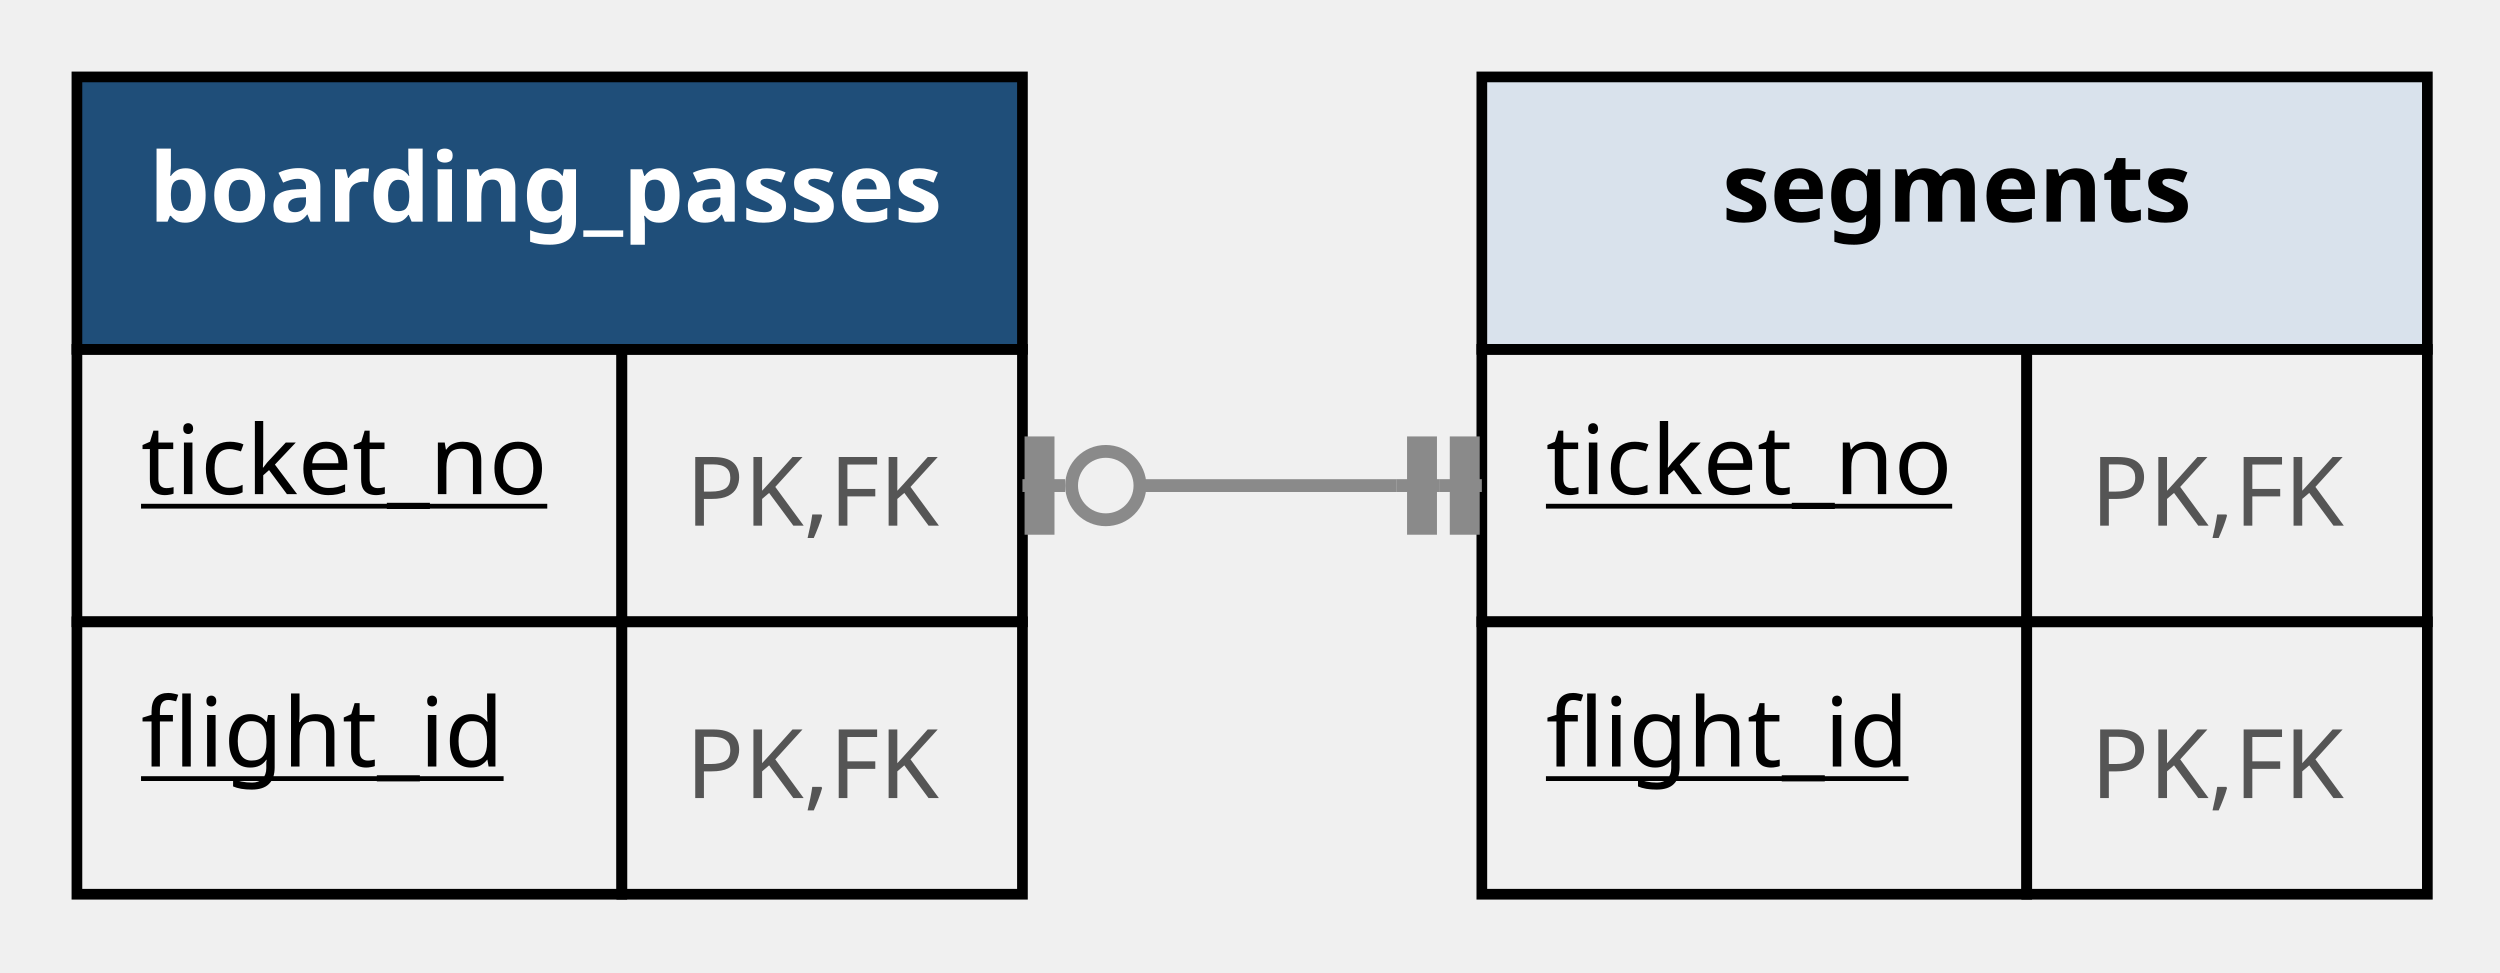
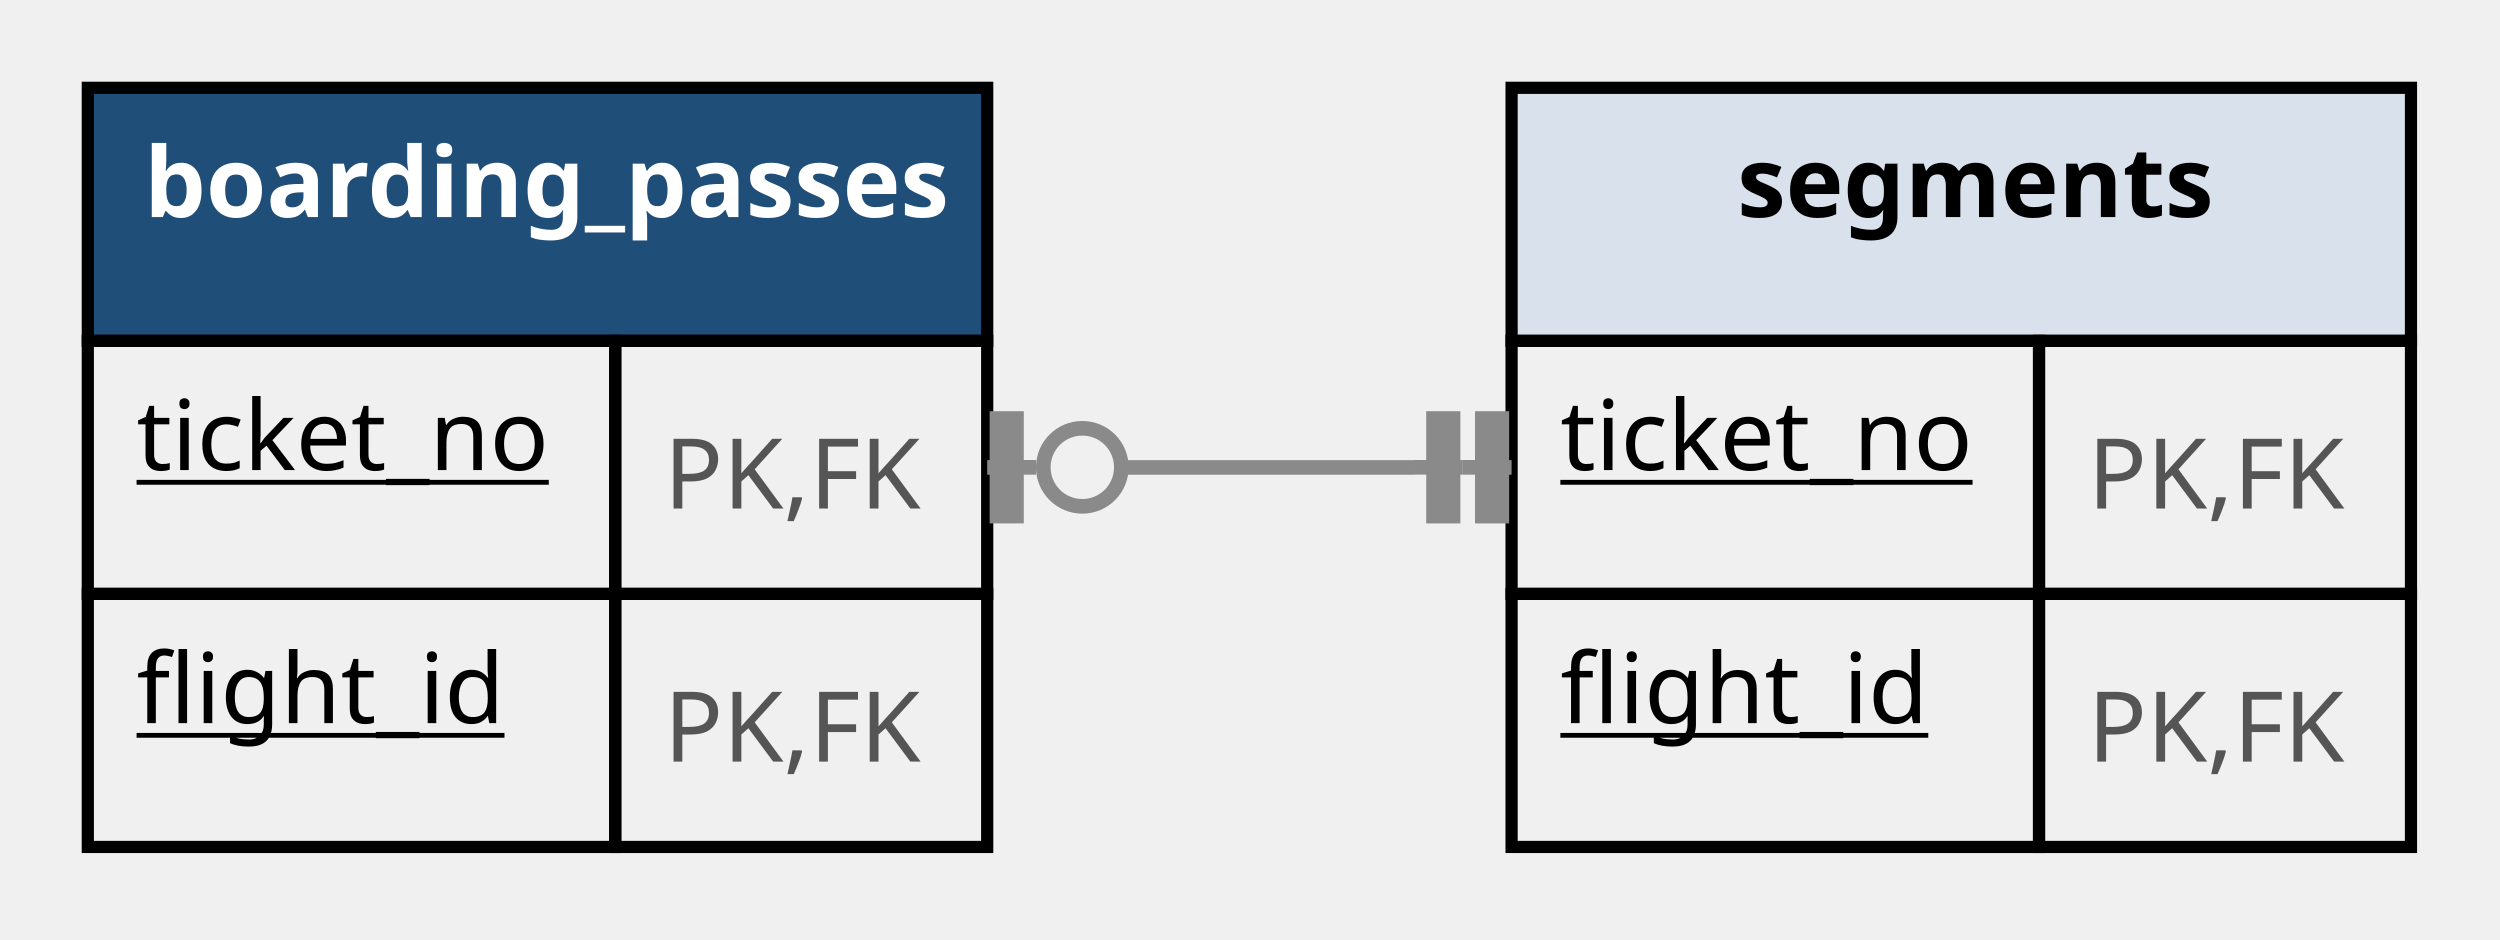
- <svg xmlns="http://www.w3.org/2000/svg" width="234pt" height="91pt" viewBox="0.00 0.00 234.00 91.00">
-   <g id="graph0" class="graph" transform="scale(1 1) rotate(0) translate(7.2 83.7)">
+ <svg xmlns="http://www.w3.org/2000/svg" width="205pt" height="77pt" viewBox="0.00 0.00 205.00 77.00">
+   <g id="graph0" class="graph" transform="scale(1 1) rotate(0) translate(7.2 69.45)">
    <g id="node1" class="node">
-       <polygon fill="#1f4e79" stroke="none" points="0,-51 0,-76.5 88.5,-76.5 88.5,-51 0,-51" />
-       <polygon fill="none" stroke="#000000" points="0,-51 0,-76.5 88.5,-76.5 88.5,-51 0,-51" />
-       <text xml:space="preserve" text-anchor="start" x="6.75" y="-62.95" font-family="Noto Sans KR" font-weight="bold" font-size="9.00" fill="#ffffff">boarding_passes</text>
-       <polygon fill="none" stroke="#000000" points="0,-25.5 0,-51 51,-51 51,-25.5 0,-25.5" />
-       <text xml:space="preserve" text-anchor="start" x="6" y="-37.45" font-family="Noto Sans KR" text-decoration="underline" font-size="9.00">ticket_no</text>
-       <polygon fill="none" stroke="#000000" points="51,-25.5 51,-51 88.5,-51 88.5,-25.5 51,-25.5" />
-       <text xml:space="preserve" text-anchor="start" x="57" y="-34.5" font-family="Noto Sans KR" font-size="9.00" fill="#555555">PK,FK</text>
-       <polygon fill="none" stroke="#000000" points="0,0 0,-25.5 51,-25.5 51,0 0,0" />
-       <text xml:space="preserve" text-anchor="start" x="6" y="-11.95" font-family="Noto Sans KR" text-decoration="underline" font-size="9.00">flight_id</text>
-       <polygon fill="none" stroke="#000000" points="51,0 51,-25.5 88.5,-25.5 88.5,0 51,0" />
-       <text xml:space="preserve" text-anchor="start" x="57" y="-9" font-family="Noto Sans KR" font-size="9.00" fill="#555555">PK,FK</text>
+       <polygon fill="#1f4e79" stroke="none" points="0,-41.5 0,-62.25 73.75,-62.25 73.75,-41.5 0,-41.5" />
+       <polygon fill="none" stroke="#000000" points="0,-41.5 0,-62.25 73.75,-62.25 73.75,-41.5 0,-41.5" />
+       <text xml:space="preserve" text-anchor="start" x="4.62" y="-51.65" font-family="Noto Sans KR" font-weight="bold" font-size="8.00" fill="#ffffff">boarding_passes</text>
+       <polygon fill="none" stroke="#000000" points="0,-20.75 0,-41.5 43.25,-41.5 43.25,-20.75 0,-20.75" />
+       <text xml:space="preserve" text-anchor="start" x="4" y="-30.9" font-family="Noto Sans KR" text-decoration="underline" font-size="8.00">ticket_no</text>
+       <polygon fill="none" stroke="#000000" points="43.25,-20.75 43.25,-41.5 73.75,-41.5 73.75,-20.75 43.25,-20.75" />
+       <text xml:space="preserve" text-anchor="start" x="47.25" y="-27.75" font-family="Noto Sans KR" font-size="8.00" fill="#555555">PK,FK</text>
+       <polygon fill="none" stroke="#000000" points="0,0 0,-20.75 43.25,-20.75 43.25,0 0,0" />
+       <text xml:space="preserve" text-anchor="start" x="4" y="-10.15" font-family="Noto Sans KR" text-decoration="underline" font-size="8.00">flight_id</text>
+       <polygon fill="none" stroke="#000000" points="43.25,0 43.25,-20.75 73.75,-20.75 73.75,0 43.25,0" />
+       <text xml:space="preserve" text-anchor="start" x="47.25" y="-7" font-family="Noto Sans KR" font-size="8.00" fill="#555555">PK,FK</text>
    </g>
    <g id="node2" class="node">
-       <polygon fill="#d9e2ec" stroke="none" points="131.5,-51 131.5,-76.5 220,-76.5 220,-51 131.5,-51" />
-       <polygon fill="none" stroke="#000000" points="131.5,-51 131.5,-76.5 220,-76.5 220,-51 131.5,-51" />
-       <text xml:space="preserve" text-anchor="start" x="154" y="-62.95" font-family="Noto Sans KR" font-weight="bold" font-size="9.00" fill="#000000">segments</text>
-       <polygon fill="none" stroke="#000000" points="131.5,-25.5 131.5,-51 182.5,-51 182.5,-25.5 131.5,-25.5" />
-       <text xml:space="preserve" text-anchor="start" x="137.5" y="-37.45" font-family="Noto Sans KR" text-decoration="underline" font-size="9.00">ticket_no</text>
-       <polygon fill="none" stroke="#000000" points="182.5,-25.5 182.5,-51 220,-51 220,-25.5 182.5,-25.5" />
-       <text xml:space="preserve" text-anchor="start" x="188.5" y="-34.5" font-family="Noto Sans KR" font-size="9.00" fill="#555555">PK,FK</text>
-       <polygon fill="none" stroke="#000000" points="131.5,0 131.5,-25.5 182.5,-25.5 182.5,0 131.5,0" />
-       <text xml:space="preserve" text-anchor="start" x="137.5" y="-11.95" font-family="Noto Sans KR" text-decoration="underline" font-size="9.00">flight_id</text>
-       <polygon fill="none" stroke="#000000" points="182.5,0 182.5,-25.5 220,-25.5 220,0 182.5,0" />
-       <text xml:space="preserve" text-anchor="start" x="188.5" y="-9" font-family="Noto Sans KR" font-size="9.00" fill="#555555">PK,FK</text>
+       <polygon fill="#d9e2ec" stroke="none" points="116.75,-41.5 116.75,-62.25 190.5,-62.25 190.5,-41.5 116.75,-41.5" />
+       <polygon fill="none" stroke="#000000" points="116.75,-41.5 116.75,-62.25 190.5,-62.25 190.5,-41.5 116.75,-41.5" />
+       <text xml:space="preserve" text-anchor="start" x="135.25" y="-51.65" font-family="Noto Sans KR" font-weight="bold" font-size="8.00" fill="#000000">segments</text>
+       <polygon fill="none" stroke="#000000" points="116.75,-20.75 116.75,-41.5 160,-41.5 160,-20.75 116.75,-20.75" />
+       <text xml:space="preserve" text-anchor="start" x="120.75" y="-30.9" font-family="Noto Sans KR" text-decoration="underline" font-size="8.00">ticket_no</text>
+       <polygon fill="none" stroke="#000000" points="160,-20.75 160,-41.5 190.5,-41.5 190.5,-20.75 160,-20.75" />
+       <text xml:space="preserve" text-anchor="start" x="164" y="-27.75" font-family="Noto Sans KR" font-size="8.00" fill="#555555">PK,FK</text>
+       <polygon fill="none" stroke="#000000" points="116.75,0 116.75,-20.75 160,-20.75 160,0 116.75,0" />
+       <text xml:space="preserve" text-anchor="start" x="120.75" y="-10.15" font-family="Noto Sans KR" text-decoration="underline" font-size="8.00">flight_id</text>
+       <polygon fill="none" stroke="#000000" points="160,0 160,-20.75 190.5,-20.75 190.5,0 160,0" />
+       <text xml:space="preserve" text-anchor="start" x="164" y="-7" font-family="Noto Sans KR" font-size="8.00" fill="#555555">PK,FK</text>
    </g>
    <g id="edge1" class="edge">
-       <path fill="none" stroke="#8a8a8a" stroke-width="1.2" d="M99.94,-38.25C108.47,-38.25 114.15,-38.25 123.52,-38.25" />
-       <polygon fill="#8a8a8a" stroke="#8a8a8a" stroke-width="1.2" points="89.3,-42.25 89.3,-34.25 90.9,-34.25 90.9,-42.25 89.3,-42.25" />
-       <polyline fill="none" stroke="#8a8a8a" stroke-width="1.2" points="88.5,-38.25 92.5,-38.25" />
-       <ellipse fill="none" stroke="#8a8a8a" stroke-width="1.2" cx="96.3" cy="-38.25" rx="3.2" ry="3.2" />
-       <polygon fill="#8a8a8a" stroke="#8a8a8a" stroke-width="1.2" points="130.7,-34.25 130.7,-42.25 129.1,-42.25 129.1,-34.25 130.7,-34.25" />
-       <polyline fill="none" stroke="#8a8a8a" stroke-width="1.2" points="131.5,-38.25 127.5,-38.25" />
-       <polygon fill="#8a8a8a" stroke="#8a8a8a" stroke-width="1.2" points="126.7,-34.25 126.7,-42.25 125.1,-42.25 125.1,-34.25 126.7,-34.25" />
-       <polyline fill="none" stroke="#8a8a8a" stroke-width="1.2" points="127.5,-38.25 123.5,-38.25" />
+       <path fill="none" stroke="#8a8a8a" stroke-width="1.2" d="M85.19,-31.12C93.72,-31.12 99.4,-31.12 108.77,-31.12" />
+       <polygon fill="#8a8a8a" stroke="#8a8a8a" stroke-width="1.2" points="74.55,-35.13 74.55,-27.13 76.15,-27.13 76.15,-35.13 74.55,-35.13" />
+       <polyline fill="none" stroke="#8a8a8a" stroke-width="1.2" points="73.75,-31.12 77.75,-31.13" />
+       <ellipse fill="none" stroke="#8a8a8a" stroke-width="1.2" cx="81.55" cy="-31.13" rx="3.2" ry="3.2" />
+       <polygon fill="#8a8a8a" stroke="#8a8a8a" stroke-width="1.2" points="115.95,-27.13 115.95,-35.13 114.35,-35.13 114.35,-27.13 115.95,-27.13" />
+       <polyline fill="none" stroke="#8a8a8a" stroke-width="1.2" points="116.75,-31.12 112.75,-31.13" />
+       <polygon fill="#8a8a8a" stroke="#8a8a8a" stroke-width="1.2" points="111.95,-27.13 111.95,-35.13 110.35,-35.13 110.35,-27.13 111.95,-27.13" />
+       <polyline fill="none" stroke="#8a8a8a" stroke-width="1.2" points="112.75,-31.13 108.75,-31.13" />
    </g>
  </g>
</svg>
